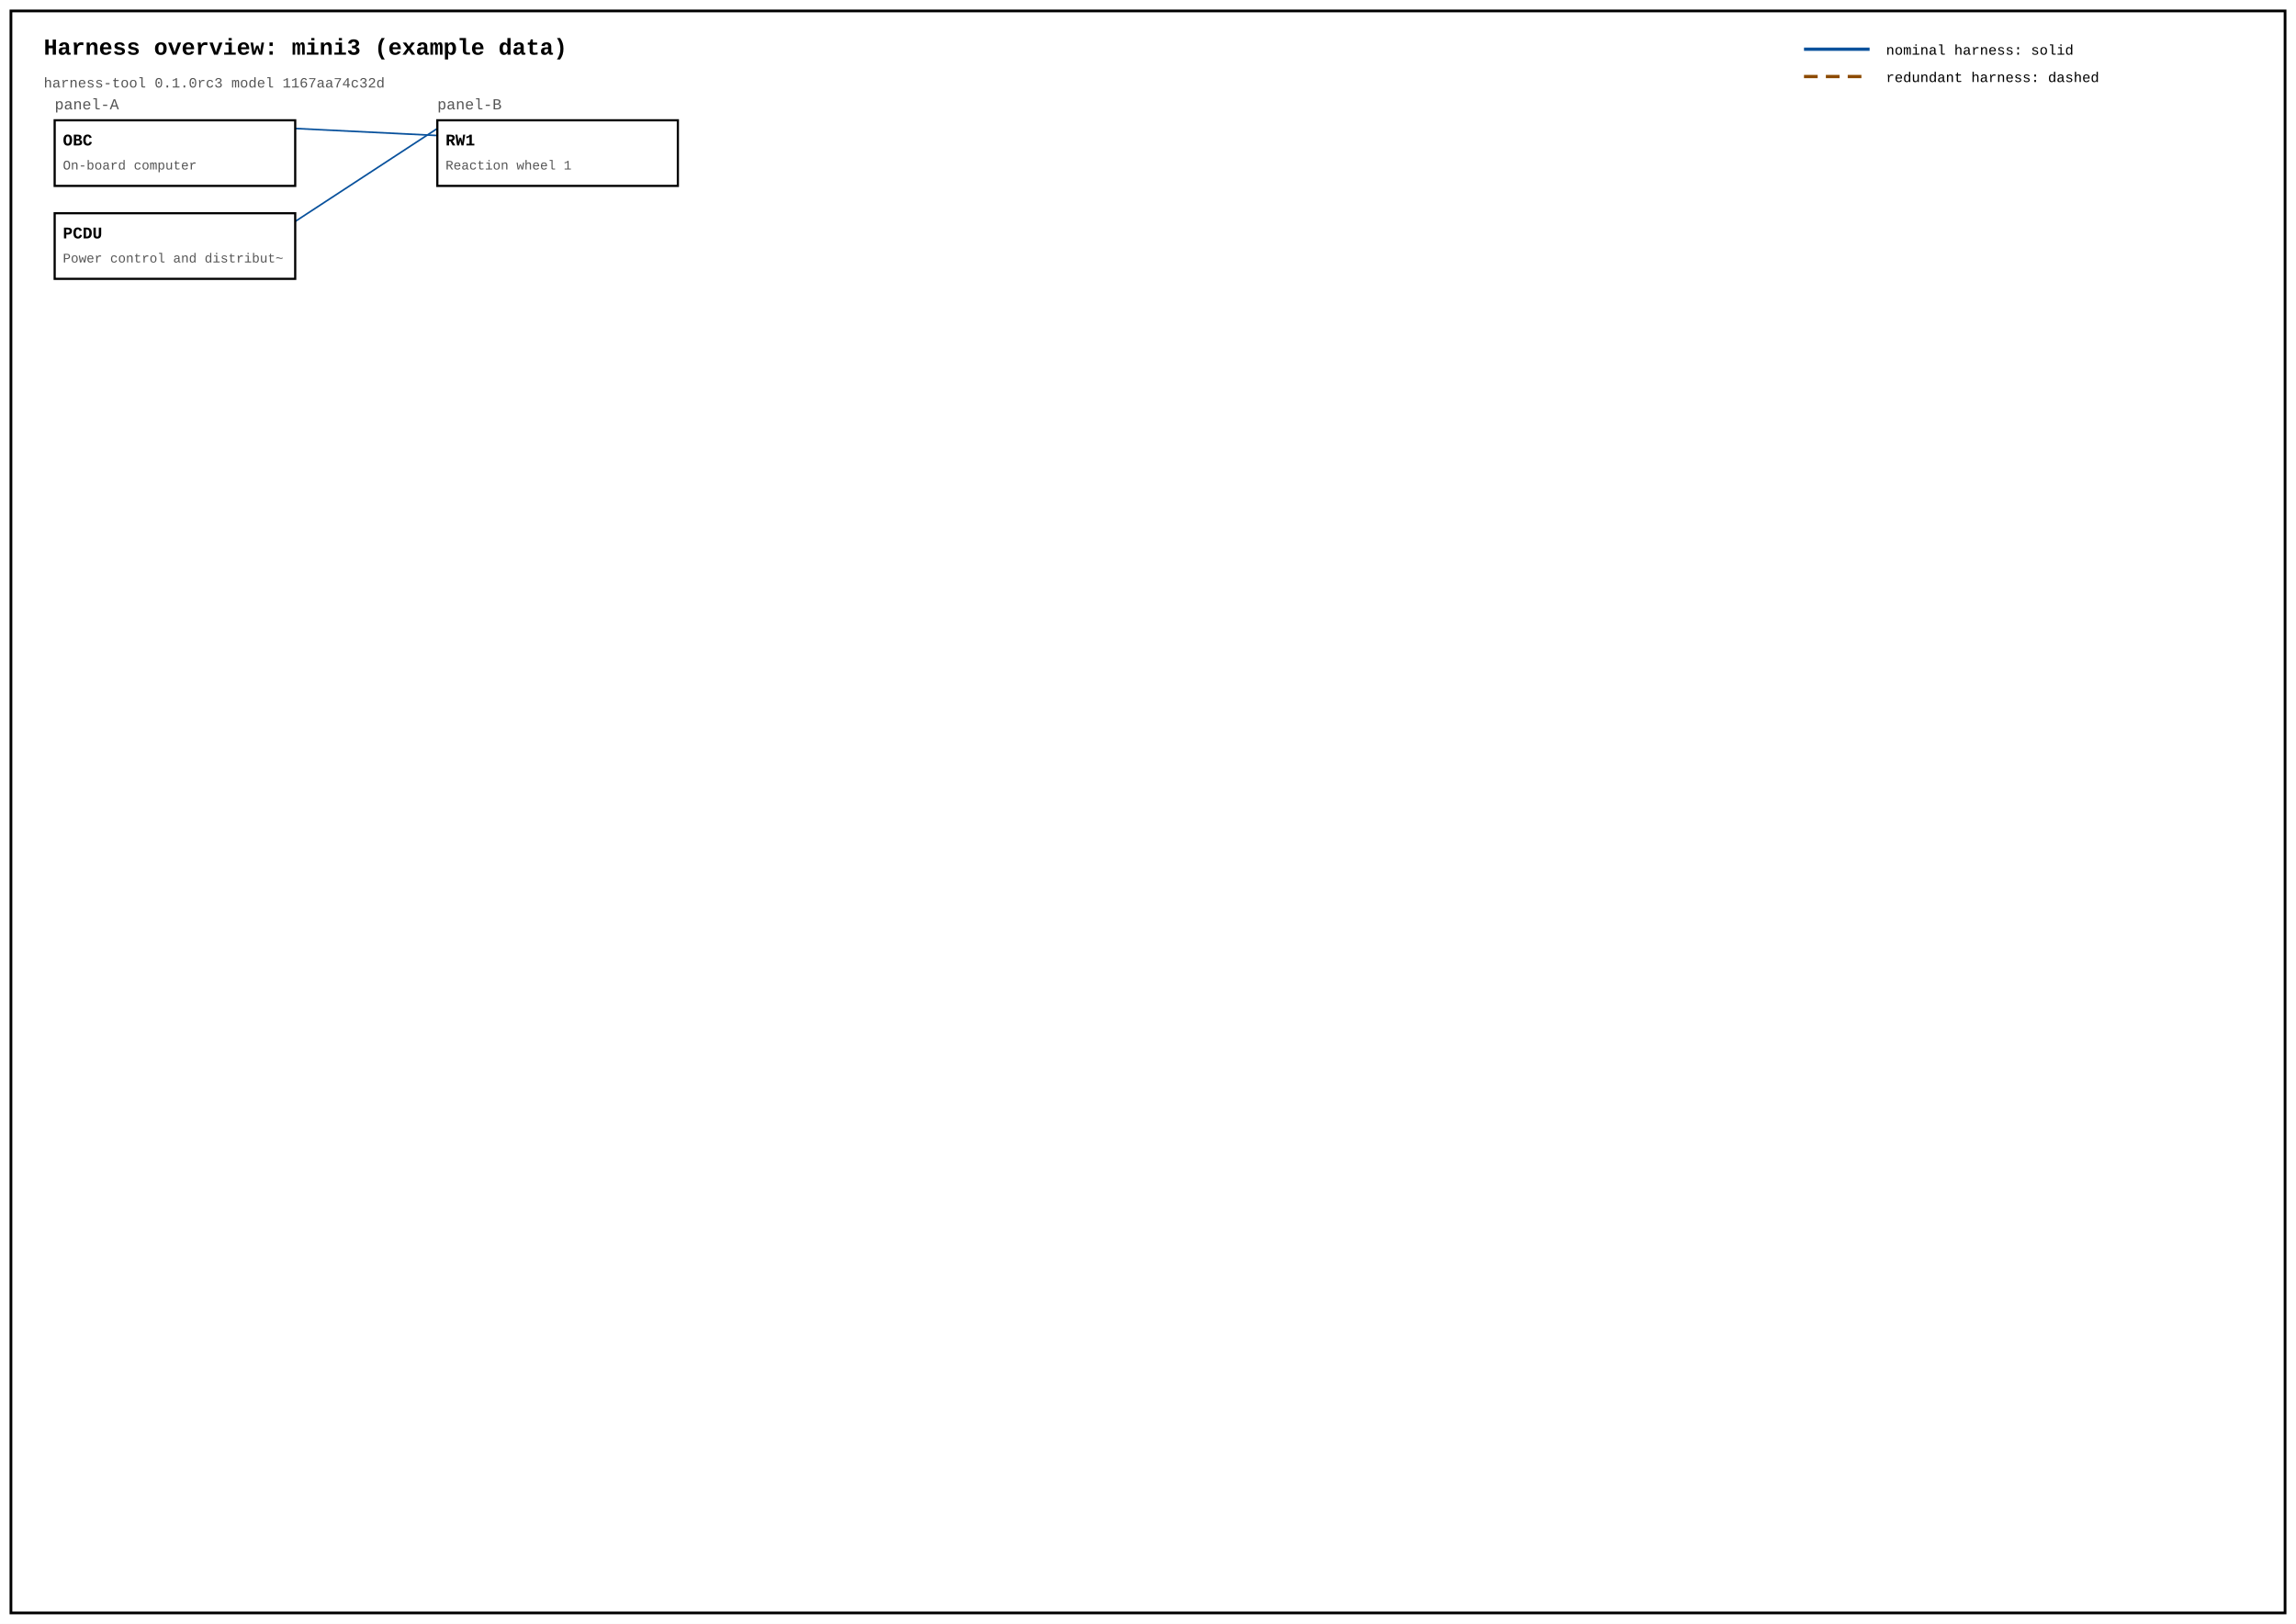
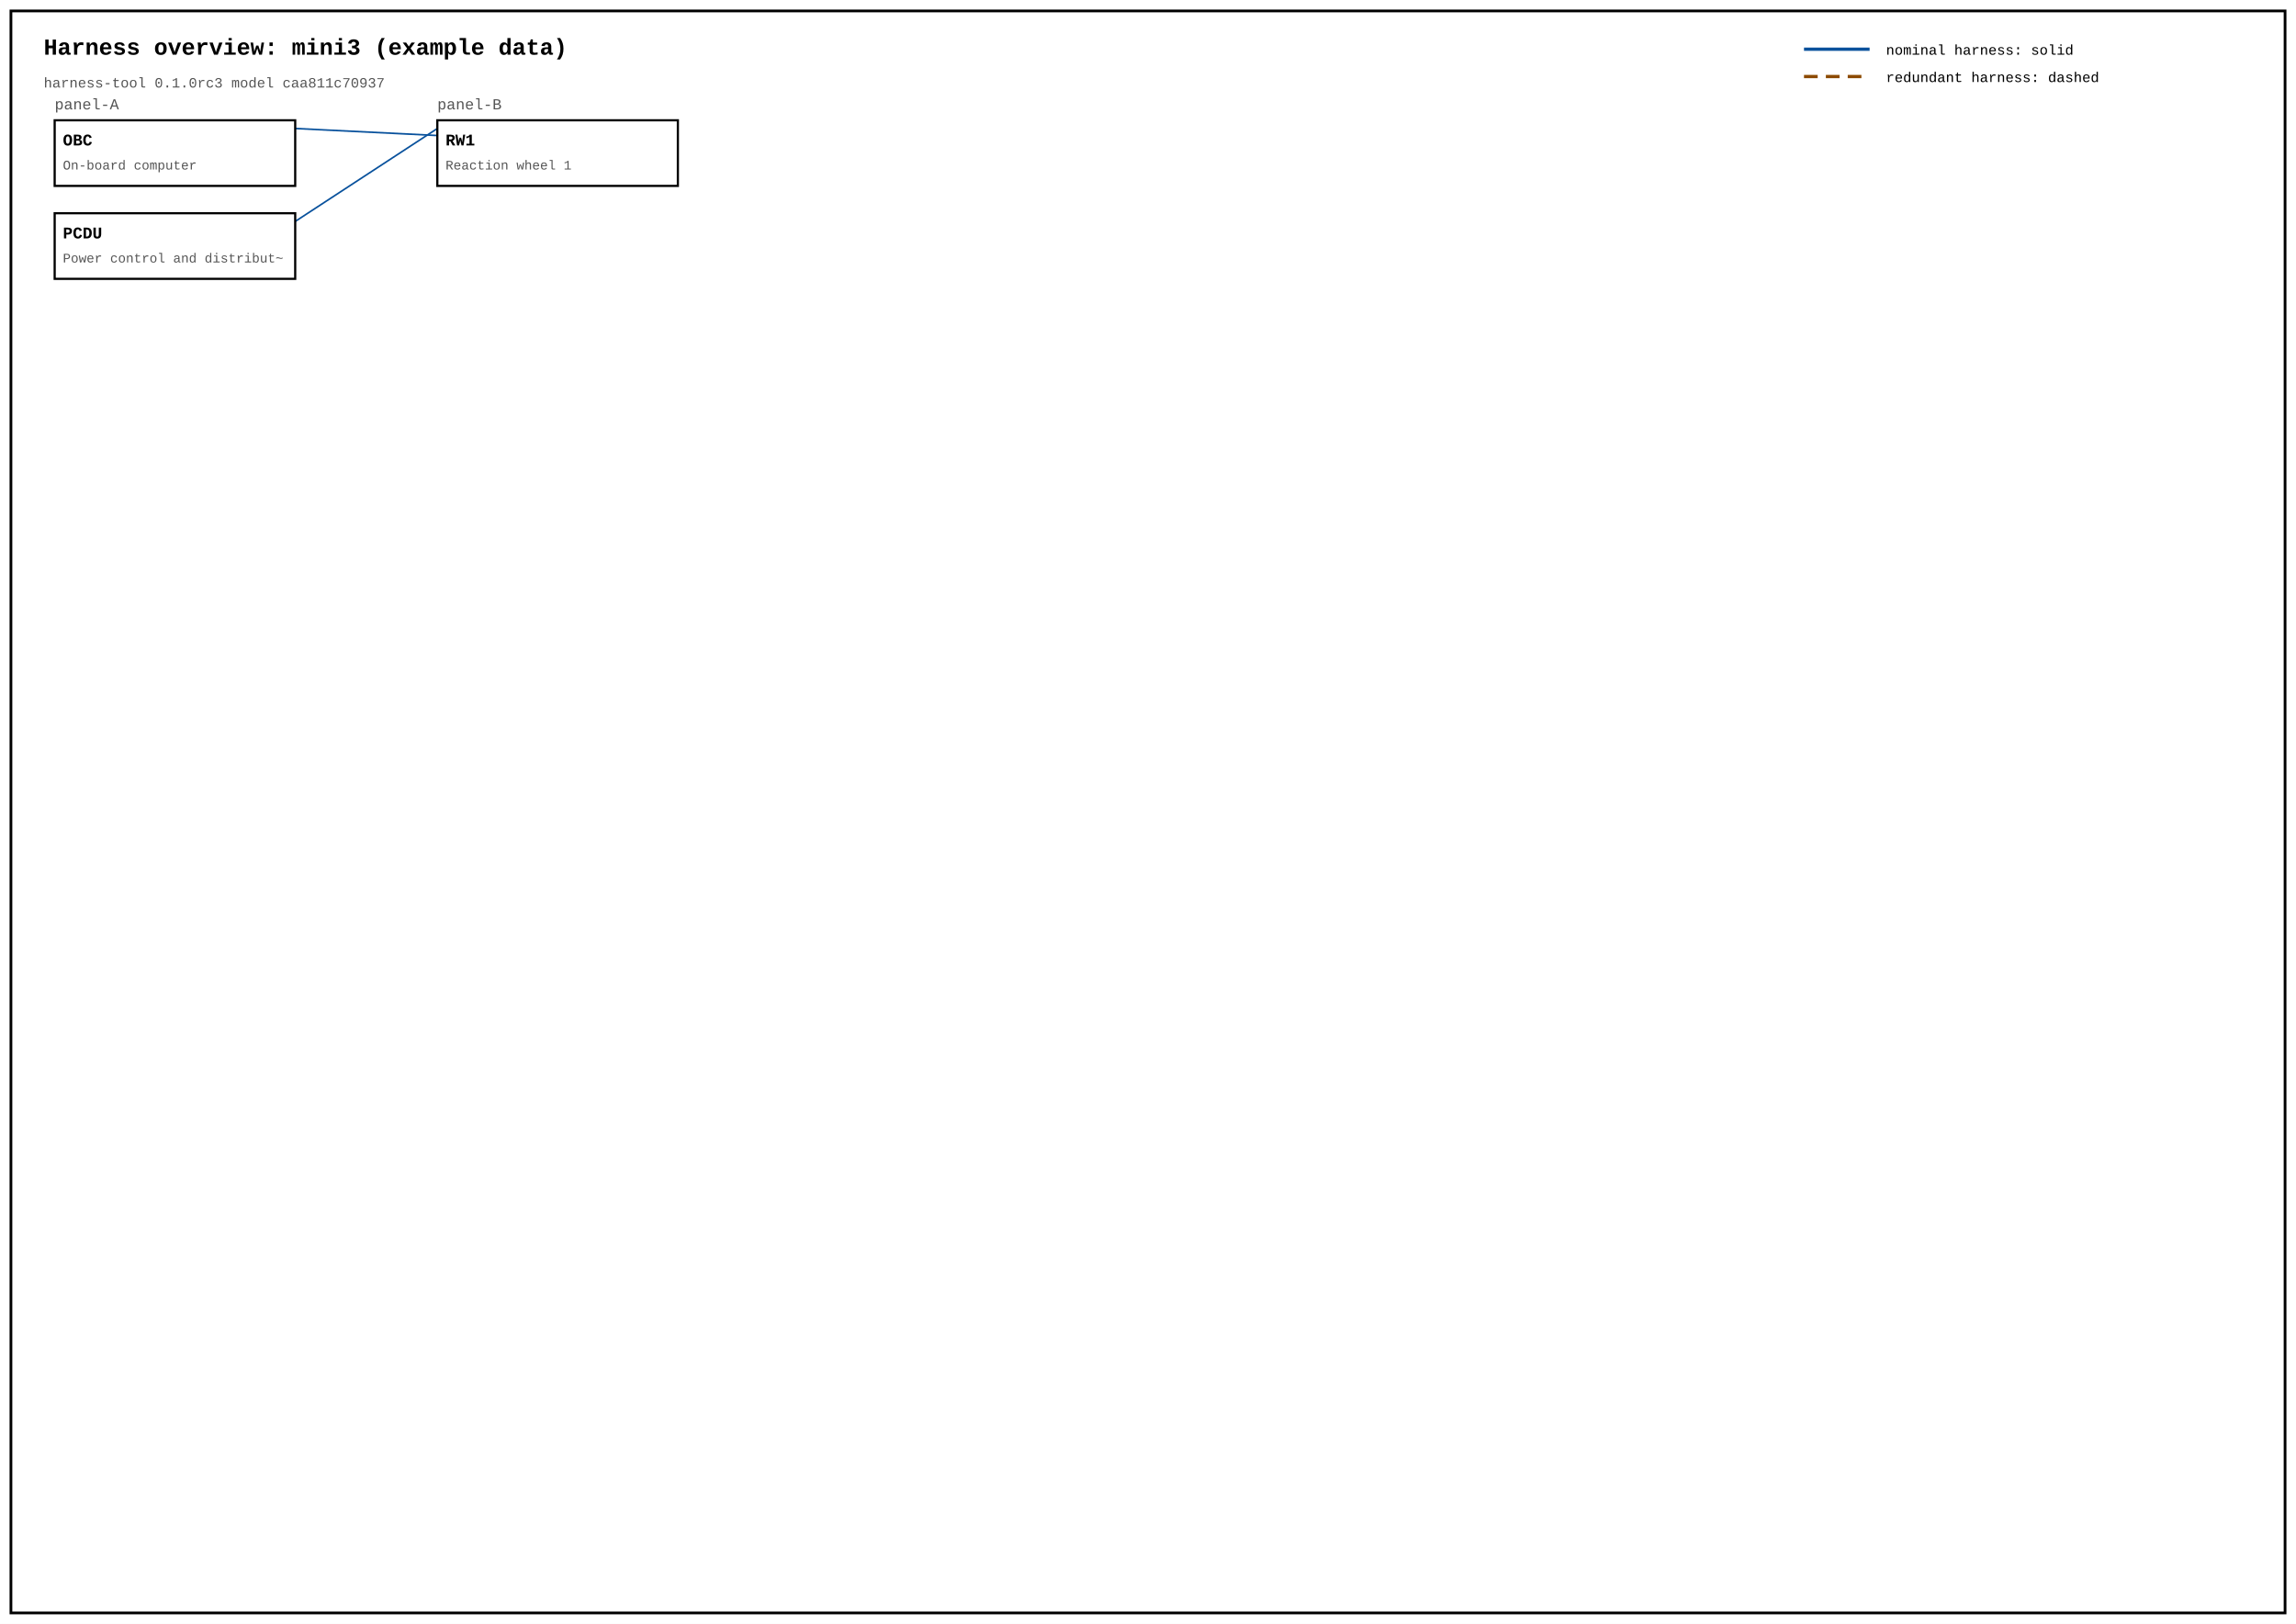
<svg xmlns="http://www.w3.org/2000/svg" width="420mm" height="297mm" viewBox="0 0 420 297" font-family="Courier New, Courier, monospace">
  <rect x="0" y="0" width="420" height="297" fill="#ffffff" />
  <rect x="2" y="2" width="416" height="293" fill="none" stroke="#000000" stroke-width="0.5" />
  <text x="8" y="10" font-size="4.2" font-weight="bold" text-anchor="start" fill="#000000">Harness overview: mini3 (example data)</text>
-   <text x="8" y="16" font-size="2.6" text-anchor="start" fill="#555555">harness-tool 0.1.0rc3 model 1167aa74c32d</text>
+   <text x="8" y="16" font-size="2.6" text-anchor="start" fill="#555555">harness-tool 0.1.0rc3 model caa811c70937</text>
  <text x="10" y="20" font-size="2.8" text-anchor="start" fill="#555555">panel-A</text>
  <text x="80" y="20" font-size="2.8" text-anchor="start" fill="#555555">panel-B</text>
  <line x1="54" y1="40.5" x2="80" y2="23.5" stroke="#08519c" stroke-width="0.3" />
  <line x1="54" y1="23.5" x2="80" y2="24.786" stroke="#08519c" stroke-width="0.3" />
  <rect x="10" y="22" width="44" height="12" fill="#ffffff" stroke="#000000" stroke-width="0.4" />
  <text x="11.5" y="26.6" font-size="3" font-weight="bold" text-anchor="start" fill="#000000">OBC</text>
  <text x="11.5" y="31" font-size="2.4" text-anchor="start" fill="#555555">On-board computer</text>
  <rect x="10" y="39" width="44" height="12" fill="#ffffff" stroke="#000000" stroke-width="0.4" />
  <text x="11.5" y="43.6" font-size="3" font-weight="bold" text-anchor="start" fill="#000000">PCDU</text>
  <text x="11.5" y="48" font-size="2.4" text-anchor="start" fill="#555555">Power control and distribut~</text>
  <rect x="80" y="22" width="44" height="12" fill="#ffffff" stroke="#000000" stroke-width="0.4" />
  <text x="81.5" y="26.6" font-size="3" font-weight="bold" text-anchor="start" fill="#000000">RW1</text>
  <text x="81.5" y="31" font-size="2.4" text-anchor="start" fill="#555555">Reaction wheel 1</text>
  <line x1="330" y1="9" x2="342" y2="9" stroke="#08519c" stroke-width="0.6" />
  <text x="345" y="10" font-size="2.6" text-anchor="start" fill="#000000">nominal harness: solid</text>
  <line x1="330" y1="14" x2="342" y2="14" stroke="#8c4a00" stroke-width="0.6" stroke-dasharray="2.5 1.5" />
  <text x="345" y="15" font-size="2.6" text-anchor="start" fill="#000000">redundant harness: dashed</text>
</svg>
